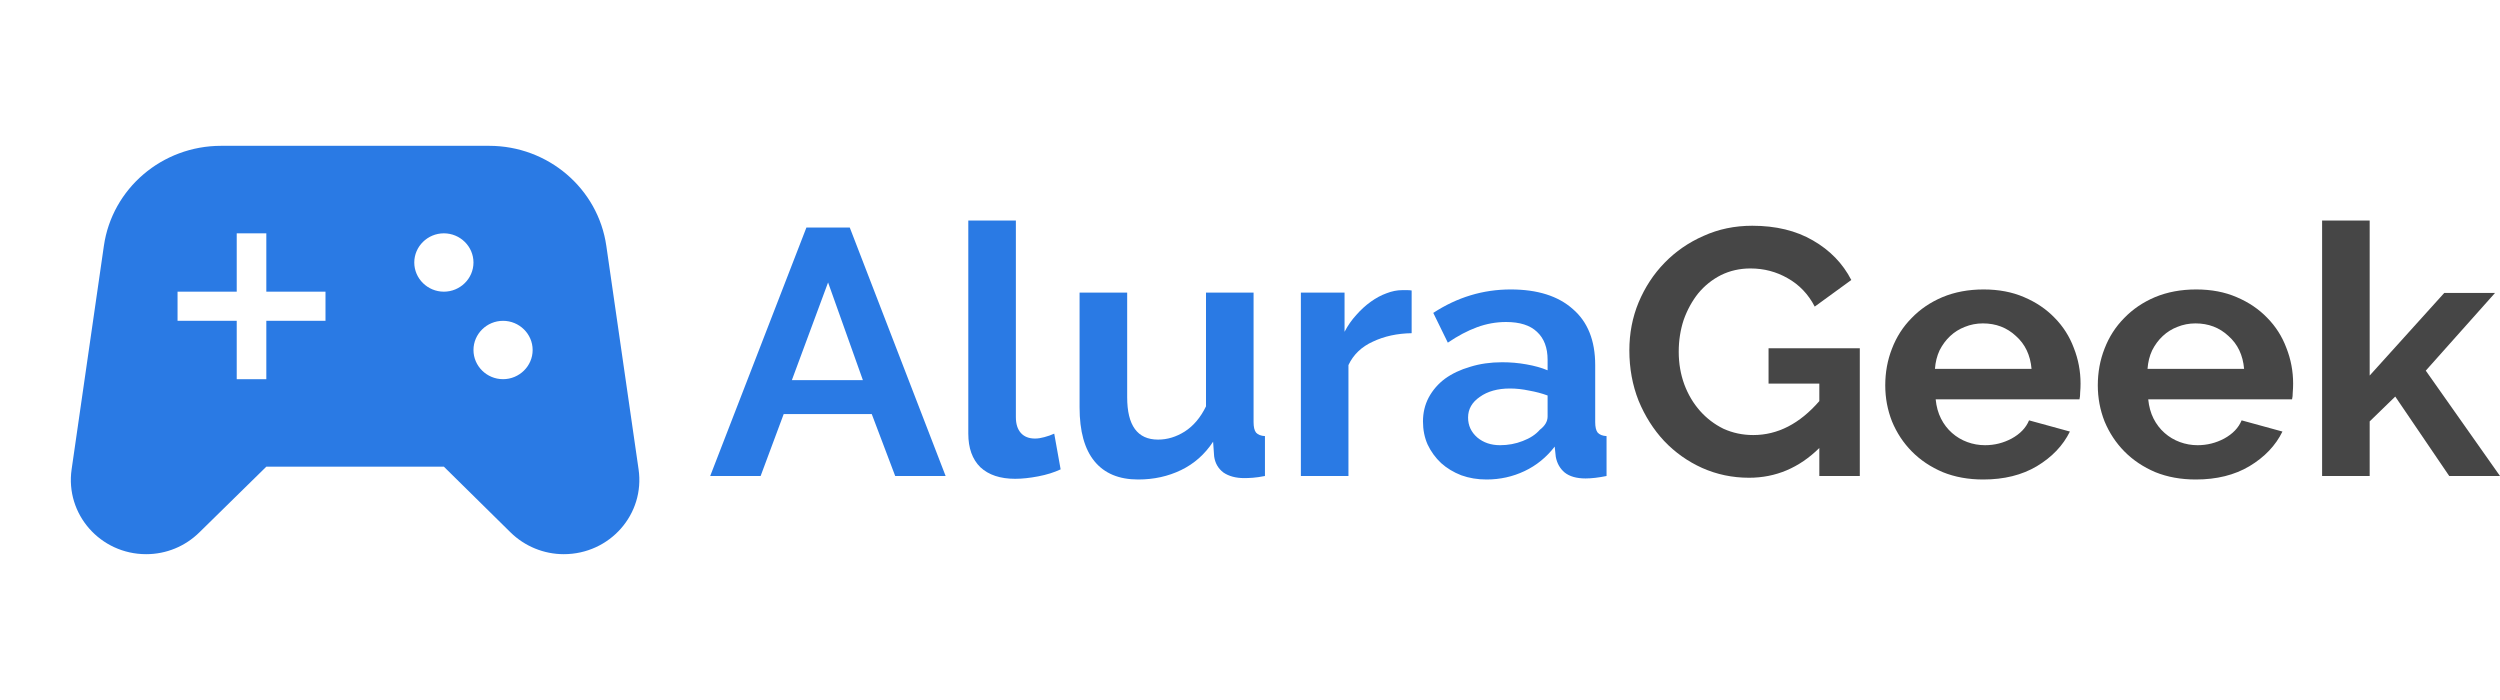
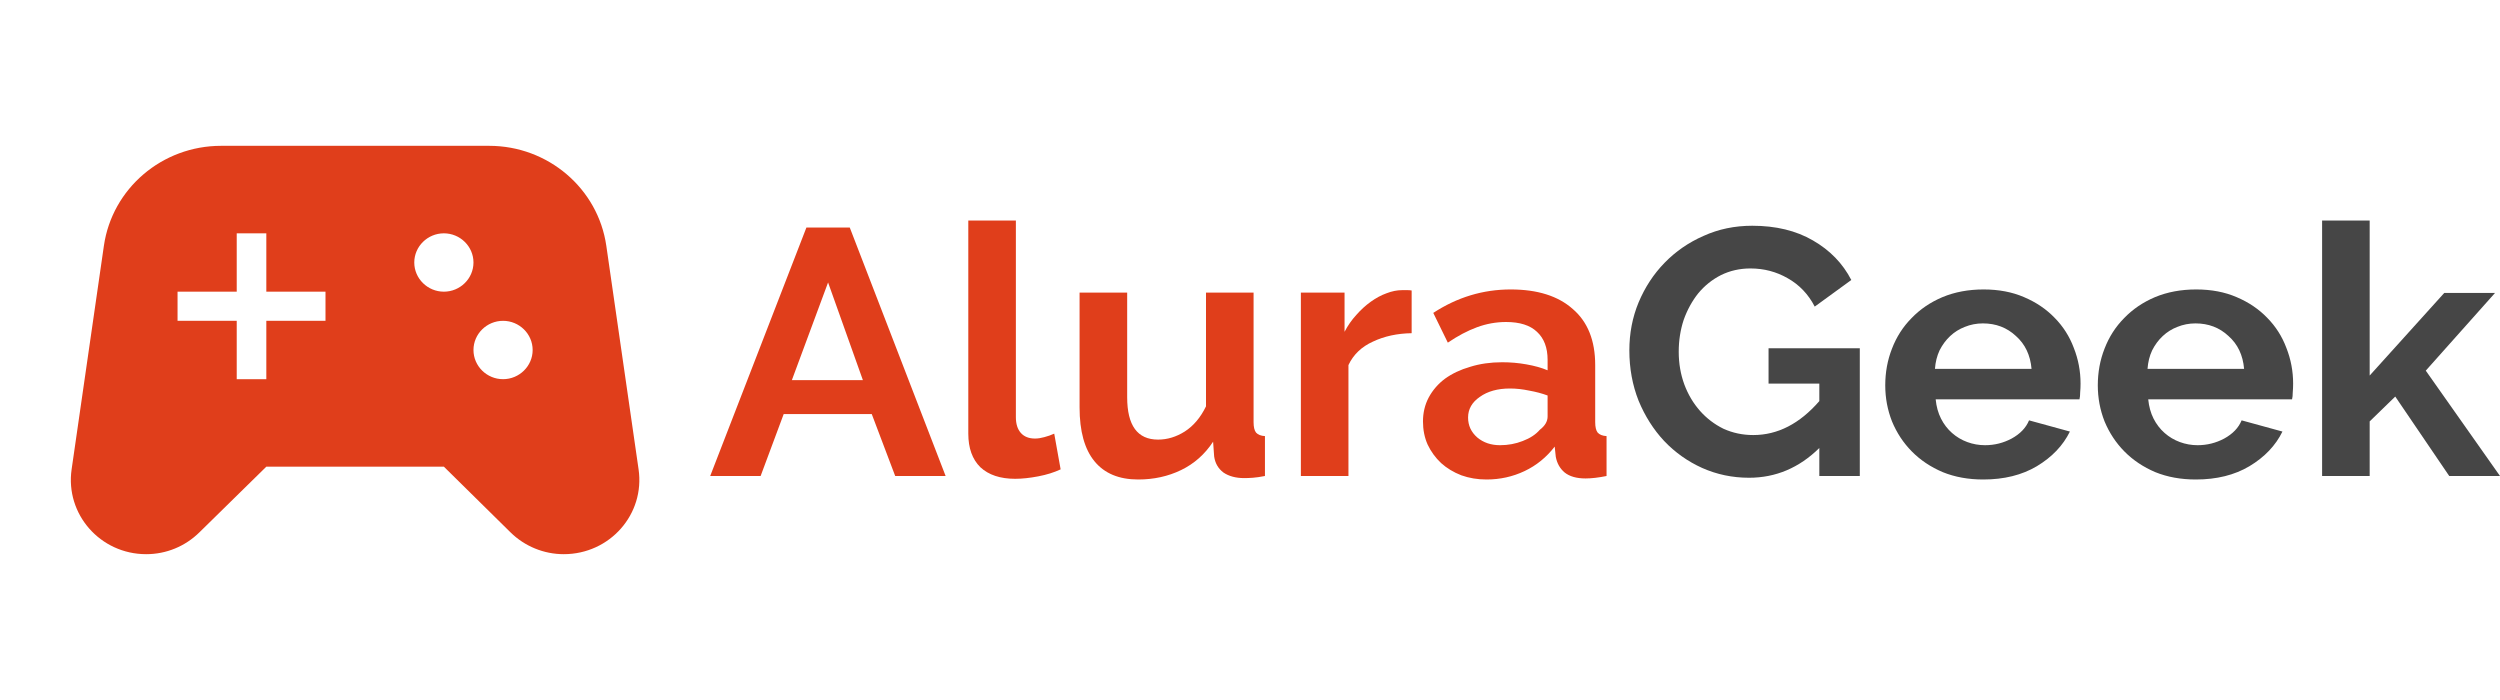
<svg xmlns="http://www.w3.org/2000/svg" width="100" height="28" viewBox="0 0 100 28" fill="none">
-   <path d="M25.543 18.772L24.253 9.835C23.922 7.537 21.921 5.833 19.566 5.833H8.842C6.487 5.833 4.486 7.537 4.155 9.835L2.865 18.772C2.604 20.568 4.013 22.167 5.847 22.167C6.652 22.167 7.41 21.852 7.978 21.292L10.653 18.667H17.755L20.418 21.292C20.986 21.852 21.756 22.167 22.549 22.167C24.395 22.167 25.804 20.568 25.543 18.772ZM13.02 12.833H10.653V15.167H9.469V12.833H7.102V11.667H9.469V9.333H10.653V11.667H13.02V12.833ZM17.755 11.667C17.104 11.667 16.571 11.142 16.571 10.5C16.571 9.858 17.104 9.333 17.755 9.333C18.406 9.333 18.939 9.858 18.939 10.5C18.939 11.142 18.406 11.667 17.755 11.667ZM20.122 15.167C19.471 15.167 18.939 14.642 18.939 14C18.939 13.358 19.471 12.833 20.122 12.833C20.773 12.833 21.306 13.358 21.306 14C21.306 14.642 20.773 15.167 20.122 15.167Z" fill="#2A7AE4" />
+   <path d="M25.543 18.772L24.253 9.835C23.922 7.537 21.921 5.833 19.566 5.833H8.842C6.487 5.833 4.486 7.537 4.155 9.835L2.865 18.772C2.604 20.568 4.013 22.167 5.847 22.167C6.652 22.167 7.41 21.852 7.978 21.292L10.653 18.667H17.755L20.418 21.292C20.986 21.852 21.756 22.167 22.549 22.167C24.395 22.167 25.804 20.568 25.543 18.772ZM13.02 12.833H10.653V15.167H9.469V12.833H7.102V11.667H9.469V9.333H10.653V11.667H13.02V12.833ZM17.755 11.667C17.104 11.667 16.571 11.142 16.571 10.5C16.571 9.858 17.104 9.333 17.755 9.333C18.406 9.333 18.939 9.858 18.939 10.5C18.939 11.142 18.406 11.667 17.755 11.667ZM20.122 15.167C19.471 15.167 18.939 14.642 18.939 14C18.939 13.358 19.471 12.833 20.122 12.833C20.773 12.833 21.306 13.358 21.306 14C21.306 14.642 20.773 15.167 20.122 15.167Z" fill="#E03E1B" />
  <path d="M72.773 17.92C71.968 18.713 71.031 19.11 69.961 19.11C69.298 19.11 68.673 18.979 68.086 18.718C67.508 18.457 67.002 18.097 66.566 17.64C66.14 17.183 65.799 16.646 65.544 16.03C65.297 15.405 65.174 14.733 65.174 14.014C65.174 13.333 65.297 12.693 65.544 12.096C65.799 11.489 66.145 10.962 66.581 10.514C67.025 10.057 67.546 9.697 68.143 9.436C68.74 9.165 69.388 9.03 70.089 9.03C71.036 9.03 71.845 9.226 72.518 9.618C73.199 10.01 73.711 10.537 74.052 11.2L72.589 12.264C72.333 11.769 71.973 11.391 71.509 11.13C71.055 10.869 70.558 10.738 70.018 10.738C69.592 10.738 69.199 10.827 68.839 11.004C68.489 11.181 68.186 11.424 67.93 11.732C67.684 12.04 67.49 12.395 67.347 12.796C67.215 13.197 67.149 13.622 67.149 14.07C67.149 14.537 67.224 14.975 67.376 15.386C67.527 15.787 67.736 16.137 68.001 16.436C68.266 16.735 68.579 16.973 68.938 17.15C69.308 17.318 69.705 17.402 70.131 17.402C71.107 17.402 71.987 16.949 72.773 16.044V15.344H70.742V13.93H74.392V19.04H72.773V17.92Z" fill="#464646" />
  <path d="M79.33 19.18C78.733 19.18 78.194 19.082 77.711 18.886C77.228 18.681 76.816 18.405 76.475 18.06C76.134 17.715 75.869 17.313 75.68 16.856C75.5 16.399 75.41 15.918 75.41 15.414C75.41 14.891 75.5 14.401 75.68 13.944C75.859 13.477 76.12 13.071 76.461 12.726C76.802 12.371 77.213 12.091 77.697 11.886C78.189 11.681 78.738 11.578 79.344 11.578C79.95 11.578 80.49 11.681 80.963 11.886C81.446 12.091 81.853 12.367 82.185 12.712C82.526 13.057 82.781 13.459 82.952 13.916C83.132 14.373 83.222 14.849 83.222 15.344C83.222 15.465 83.217 15.582 83.207 15.694C83.207 15.806 83.198 15.899 83.179 15.974H77.427C77.455 16.263 77.526 16.52 77.64 16.744C77.753 16.968 77.9 17.159 78.08 17.318C78.26 17.477 78.463 17.598 78.691 17.682C78.918 17.766 79.155 17.808 79.401 17.808C79.78 17.808 80.135 17.719 80.466 17.542C80.807 17.355 81.039 17.113 81.162 16.814L82.796 17.262C82.521 17.822 82.081 18.284 81.475 18.648C80.878 19.003 80.163 19.18 79.33 19.18ZM81.262 14.756C81.214 14.205 81.006 13.767 80.637 13.44C80.277 13.104 79.837 12.936 79.316 12.936C79.06 12.936 78.819 12.983 78.591 13.076C78.374 13.16 78.179 13.281 78.009 13.44C77.838 13.599 77.697 13.79 77.583 14.014C77.479 14.238 77.417 14.485 77.398 14.756H81.262Z" fill="#464646" />
  <path d="M87.833 19.18C87.236 19.18 86.696 19.082 86.213 18.886C85.731 18.681 85.319 18.405 84.978 18.06C84.637 17.715 84.372 17.313 84.182 16.856C84.002 16.399 83.912 15.918 83.912 15.414C83.912 14.891 84.002 14.401 84.182 13.944C84.362 13.477 84.623 13.071 84.964 12.726C85.305 12.371 85.716 12.091 86.199 11.886C86.692 11.681 87.241 11.578 87.847 11.578C88.453 11.578 88.993 11.681 89.466 11.886C89.949 12.091 90.356 12.367 90.688 12.712C91.029 13.057 91.284 13.459 91.455 13.916C91.635 14.373 91.725 14.849 91.725 15.344C91.725 15.465 91.72 15.582 91.71 15.694C91.71 15.806 91.701 15.899 91.682 15.974H85.929C85.958 16.263 86.029 16.52 86.142 16.744C86.256 16.968 86.403 17.159 86.583 17.318C86.763 17.477 86.966 17.598 87.194 17.682C87.421 17.766 87.658 17.808 87.904 17.808C88.282 17.808 88.638 17.719 88.969 17.542C89.31 17.355 89.542 17.113 89.665 16.814L91.298 17.262C91.024 17.822 90.584 18.284 89.978 18.648C89.381 19.003 88.666 19.18 87.833 19.18ZM89.764 14.756C89.717 14.205 89.509 13.767 89.139 13.44C88.78 13.104 88.339 12.936 87.819 12.936C87.563 12.936 87.321 12.983 87.094 13.076C86.876 13.16 86.682 13.281 86.512 13.44C86.341 13.599 86.199 13.79 86.086 14.014C85.981 14.238 85.92 14.485 85.901 14.756H89.764Z" fill="#464646" />
  <path d="M97.969 19.04L95.81 15.862L94.787 16.856V19.04H92.884V8.82H94.787V15.022L97.77 11.718H99.801L97.031 14.826L100 19.04H97.969Z" fill="#464646" />
-   <path d="M32.257 9.1H33.99L37.825 19.04H35.808L34.87 16.562H31.348L30.425 19.04H28.408L32.257 9.1ZM34.515 15.204L33.123 11.298L31.675 15.204H34.515Z" fill="#2A7AE4" />
-   <path d="M38.732 8.82H40.635V16.688C40.635 16.959 40.702 17.169 40.834 17.318C40.967 17.467 41.156 17.542 41.402 17.542C41.516 17.542 41.639 17.523 41.772 17.486C41.914 17.449 42.046 17.402 42.169 17.346L42.425 18.774C42.169 18.895 41.871 18.989 41.53 19.054C41.189 19.119 40.882 19.152 40.607 19.152C40.01 19.152 39.546 18.998 39.215 18.69C38.893 18.373 38.732 17.925 38.732 17.346V8.82Z" fill="#2A7AE4" />
-   <path d="M45.527 19.18C44.76 19.18 44.178 18.937 43.78 18.452C43.382 17.967 43.183 17.248 43.183 16.296V11.704H45.087V15.89C45.087 17.019 45.498 17.584 46.322 17.584C46.692 17.584 47.047 17.477 47.388 17.262C47.738 17.038 48.022 16.702 48.24 16.254V11.704H50.143V16.884C50.143 17.08 50.176 17.22 50.242 17.304C50.318 17.388 50.437 17.435 50.598 17.444V19.04C50.408 19.077 50.247 19.101 50.115 19.11C49.992 19.119 49.878 19.124 49.774 19.124C49.433 19.124 49.154 19.049 48.936 18.9C48.727 18.741 48.604 18.527 48.566 18.256L48.524 17.668C48.193 18.172 47.766 18.55 47.245 18.802C46.725 19.054 46.152 19.18 45.527 19.18Z" fill="#2A7AE4" />
-   <path d="M56.466 13.328C55.889 13.337 55.372 13.449 54.918 13.664C54.463 13.869 54.137 14.182 53.938 14.602V19.04H52.035V11.704H53.782V13.272C53.914 13.02 54.07 12.796 54.25 12.6C54.43 12.395 54.624 12.217 54.833 12.068C55.041 11.919 55.249 11.807 55.458 11.732C55.675 11.648 55.884 11.606 56.083 11.606C56.187 11.606 56.263 11.606 56.31 11.606C56.367 11.606 56.419 11.611 56.466 11.62V13.328Z" fill="#2A7AE4" />
-   <path d="M59.461 19.18C59.102 19.18 58.765 19.124 58.453 19.012C58.141 18.891 57.871 18.727 57.643 18.522C57.416 18.307 57.236 18.06 57.104 17.78C56.98 17.5 56.919 17.192 56.919 16.856C56.919 16.511 56.995 16.193 57.146 15.904C57.307 15.605 57.525 15.353 57.8 15.148C58.084 14.943 58.42 14.784 58.808 14.672C59.196 14.551 59.622 14.49 60.086 14.49C60.418 14.49 60.74 14.518 61.052 14.574C61.374 14.63 61.658 14.709 61.904 14.812V14.392C61.904 13.907 61.762 13.533 61.478 13.272C61.204 13.011 60.792 12.88 60.243 12.88C59.845 12.88 59.457 12.95 59.078 13.09C58.699 13.23 58.311 13.435 57.913 13.706L57.331 12.516C58.287 11.891 59.319 11.578 60.427 11.578C61.497 11.578 62.326 11.839 62.913 12.362C63.51 12.875 63.808 13.622 63.808 14.602V16.884C63.808 17.08 63.841 17.22 63.907 17.304C63.983 17.388 64.101 17.435 64.262 17.444V19.04C63.94 19.105 63.661 19.138 63.424 19.138C63.064 19.138 62.785 19.059 62.586 18.9C62.397 18.741 62.279 18.531 62.231 18.27L62.188 17.864C61.857 18.293 61.455 18.62 60.981 18.844C60.508 19.068 60.001 19.18 59.461 19.18ZM60.001 17.808C60.323 17.808 60.626 17.752 60.91 17.64C61.204 17.528 61.431 17.379 61.592 17.192C61.8 17.033 61.904 16.856 61.904 16.66V15.82C61.677 15.736 61.431 15.671 61.166 15.624C60.901 15.568 60.645 15.54 60.399 15.54C59.907 15.54 59.504 15.652 59.192 15.876C58.879 16.091 58.723 16.366 58.723 16.702C58.723 17.019 58.846 17.285 59.092 17.5C59.338 17.705 59.641 17.808 60.001 17.808Z" fill="#2A7AE4" />
+   <path d="M32.257 9.1H33.99L37.825 19.04H35.808L34.87 16.562H31.348L30.425 19.04H28.408L32.257 9.1ZM34.515 15.204L33.123 11.298L31.675 15.204H34.515Z" fill="#E03E1B" />
+   <path d="M38.732 8.82H40.635V16.688C40.635 16.959 40.702 17.169 40.834 17.318C40.967 17.467 41.156 17.542 41.402 17.542C41.516 17.542 41.639 17.523 41.772 17.486C41.914 17.449 42.046 17.402 42.169 17.346L42.425 18.774C42.169 18.895 41.871 18.989 41.53 19.054C41.189 19.119 40.882 19.152 40.607 19.152C40.01 19.152 39.546 18.998 39.215 18.69C38.893 18.373 38.732 17.925 38.732 17.346V8.82Z" fill="#E03E1B" />
+   <path d="M45.527 19.18C44.76 19.18 44.178 18.937 43.78 18.452C43.382 17.967 43.183 17.248 43.183 16.296V11.704H45.087V15.89C45.087 17.019 45.498 17.584 46.322 17.584C46.692 17.584 47.047 17.477 47.388 17.262C47.738 17.038 48.022 16.702 48.24 16.254V11.704H50.143V16.884C50.143 17.08 50.176 17.22 50.242 17.304C50.318 17.388 50.437 17.435 50.598 17.444V19.04C50.408 19.077 50.247 19.101 50.115 19.11C49.992 19.119 49.878 19.124 49.774 19.124C49.433 19.124 49.154 19.049 48.936 18.9C48.727 18.741 48.604 18.527 48.566 18.256L48.524 17.668C48.193 18.172 47.766 18.55 47.245 18.802C46.725 19.054 46.152 19.18 45.527 19.18Z" fill="#E03E1B" />
+   <path d="M56.466 13.328C55.889 13.337 55.372 13.449 54.918 13.664C54.463 13.869 54.137 14.182 53.938 14.602V19.04H52.035V11.704H53.782V13.272C53.914 13.02 54.07 12.796 54.25 12.6C54.43 12.395 54.624 12.217 54.833 12.068C55.041 11.919 55.249 11.807 55.458 11.732C55.675 11.648 55.884 11.606 56.083 11.606C56.187 11.606 56.263 11.606 56.31 11.606C56.367 11.606 56.419 11.611 56.466 11.62V13.328Z" fill="#E03E1B" />
+   <path d="M59.461 19.18C59.102 19.18 58.765 19.124 58.453 19.012C58.141 18.891 57.871 18.727 57.643 18.522C57.416 18.307 57.236 18.06 57.104 17.78C56.98 17.5 56.919 17.192 56.919 16.856C56.919 16.511 56.995 16.193 57.146 15.904C57.307 15.605 57.525 15.353 57.8 15.148C58.084 14.943 58.42 14.784 58.808 14.672C59.196 14.551 59.622 14.49 60.086 14.49C60.418 14.49 60.74 14.518 61.052 14.574C61.374 14.63 61.658 14.709 61.904 14.812V14.392C61.904 13.907 61.762 13.533 61.478 13.272C61.204 13.011 60.792 12.88 60.243 12.88C59.845 12.88 59.457 12.95 59.078 13.09C58.699 13.23 58.311 13.435 57.913 13.706L57.331 12.516C58.287 11.891 59.319 11.578 60.427 11.578C61.497 11.578 62.326 11.839 62.913 12.362C63.51 12.875 63.808 13.622 63.808 14.602V16.884C63.808 17.08 63.841 17.22 63.907 17.304C63.983 17.388 64.101 17.435 64.262 17.444V19.04C63.94 19.105 63.661 19.138 63.424 19.138C63.064 19.138 62.785 19.059 62.586 18.9C62.397 18.741 62.279 18.531 62.231 18.27L62.188 17.864C61.857 18.293 61.455 18.62 60.981 18.844C60.508 19.068 60.001 19.18 59.461 19.18ZM60.001 17.808C60.323 17.808 60.626 17.752 60.91 17.64C61.204 17.528 61.431 17.379 61.592 17.192C61.8 17.033 61.904 16.856 61.904 16.66V15.82C61.677 15.736 61.431 15.671 61.166 15.624C60.901 15.568 60.645 15.54 60.399 15.54C59.907 15.54 59.504 15.652 59.192 15.876C58.879 16.091 58.723 16.366 58.723 16.702C58.723 17.019 58.846 17.285 59.092 17.5C59.338 17.705 59.641 17.808 60.001 17.808Z" fill="#E03E1B" />
</svg>
